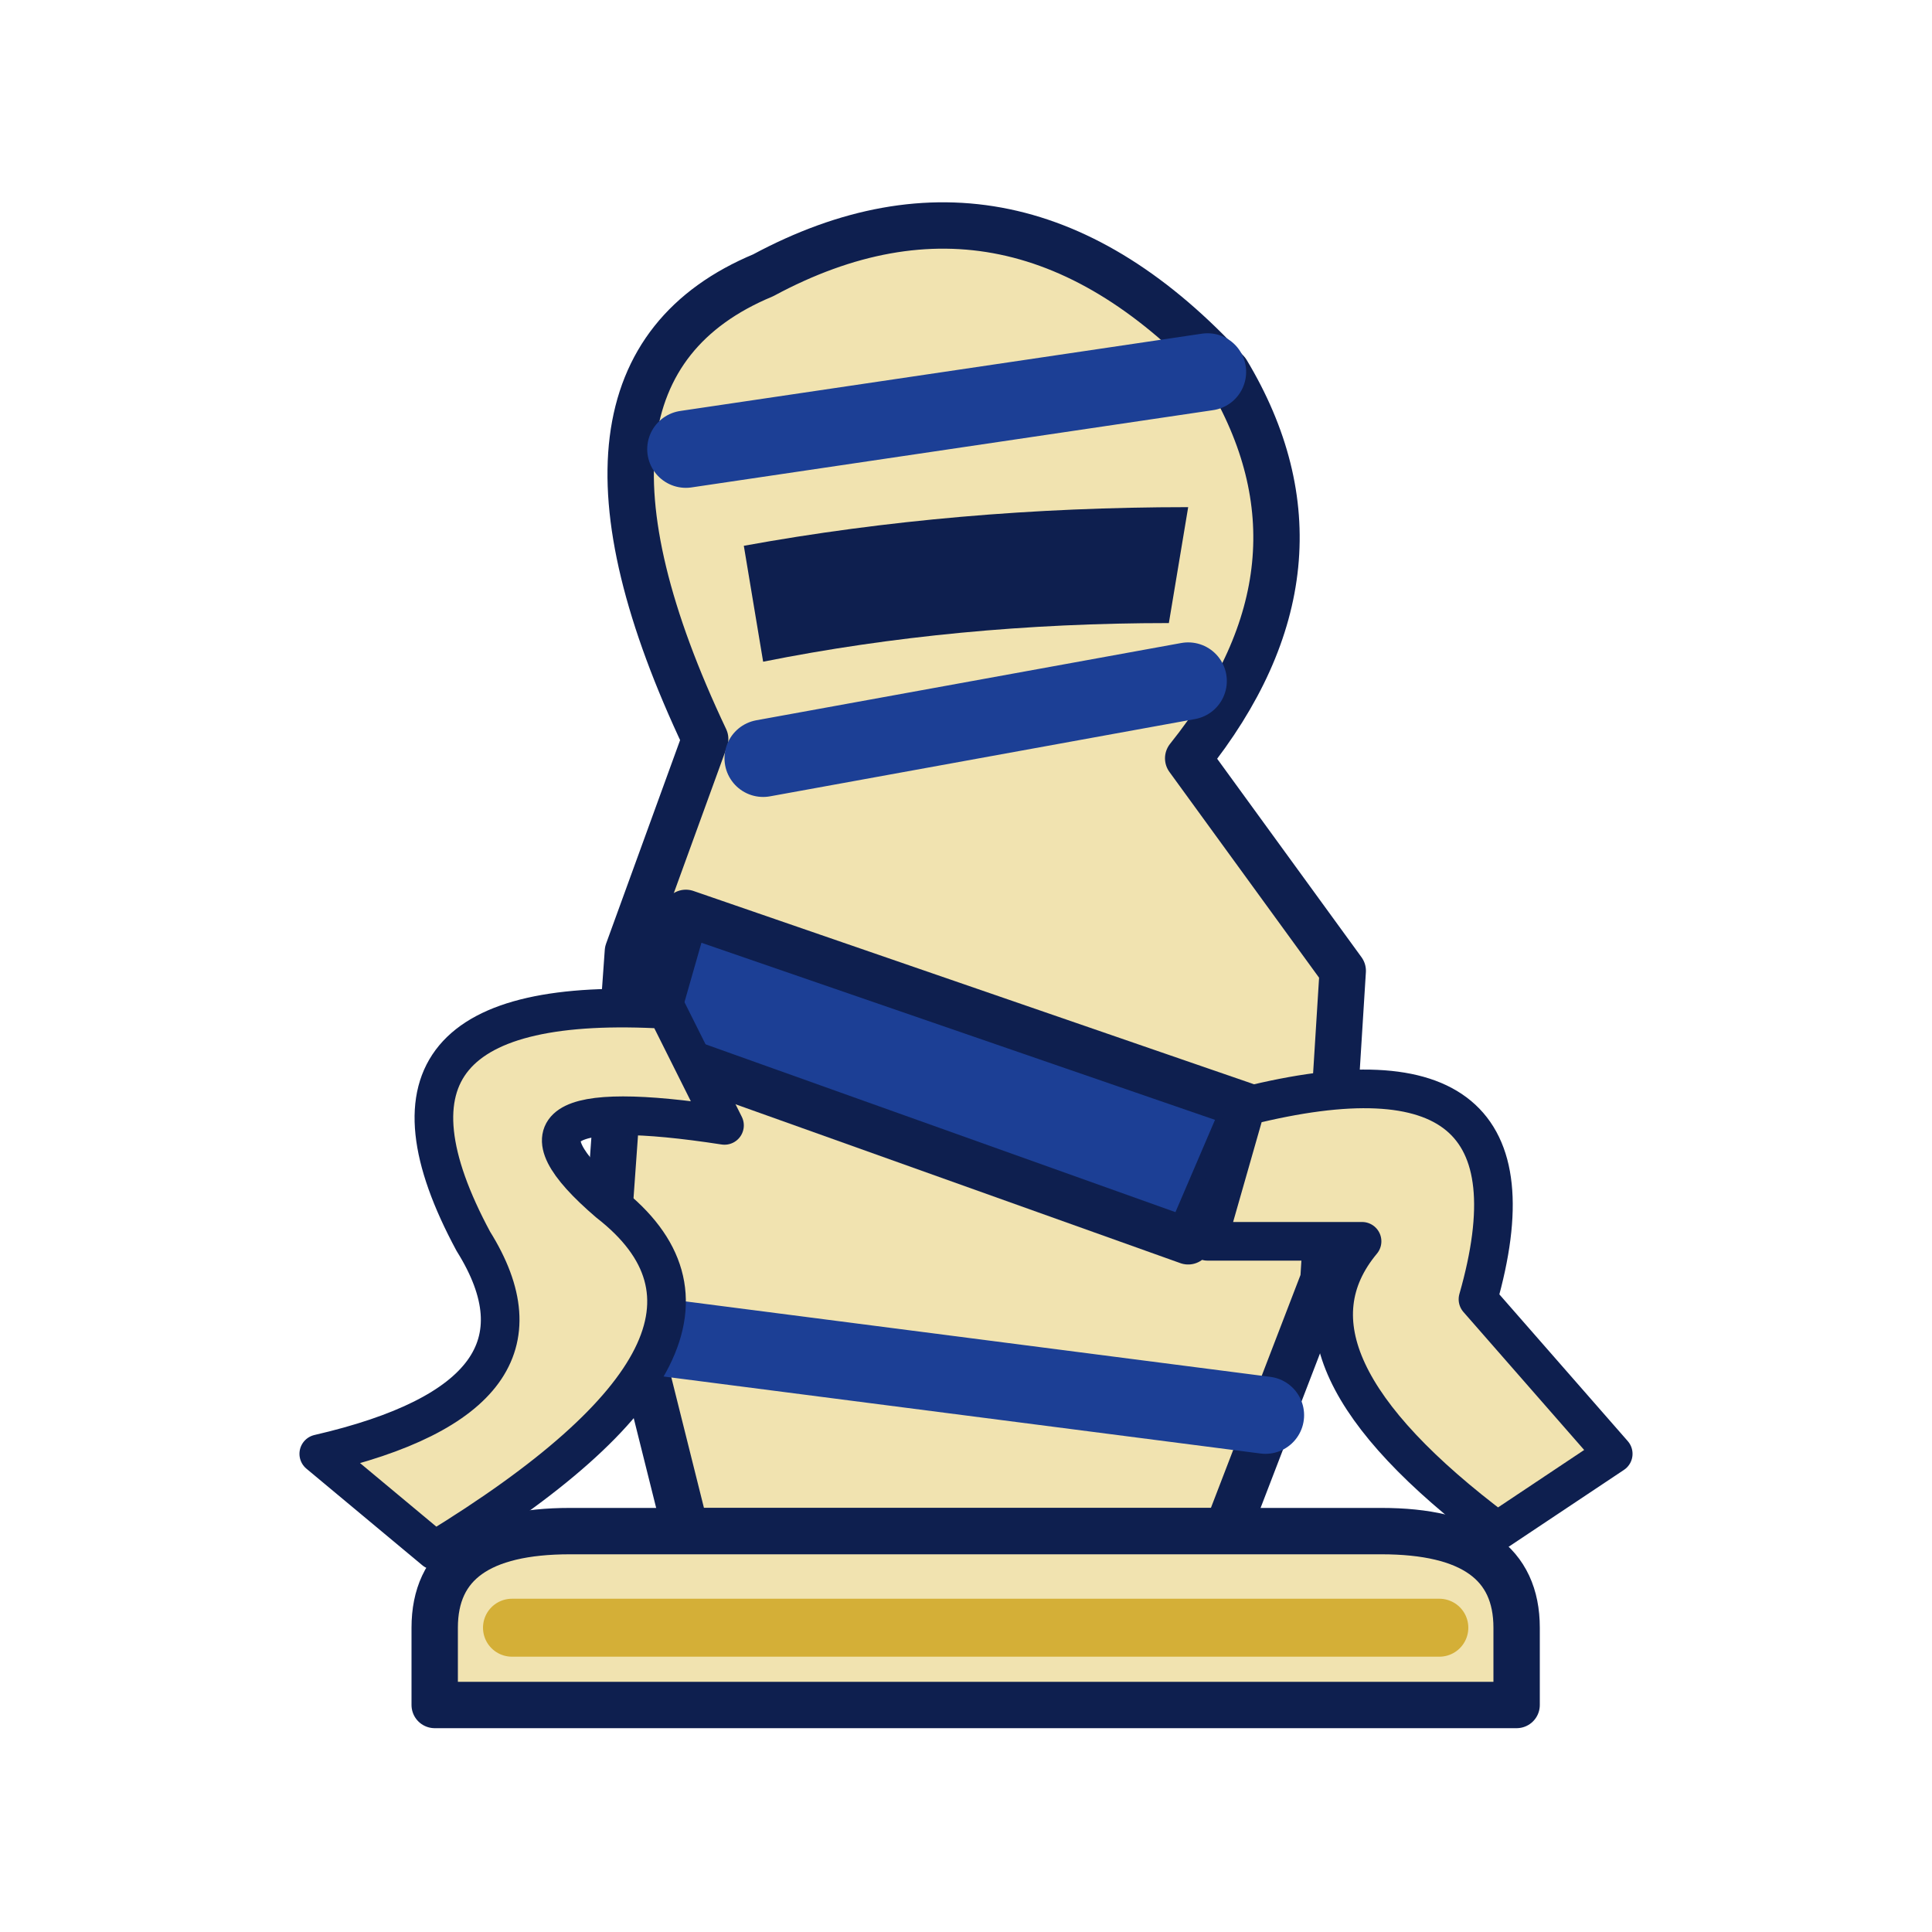
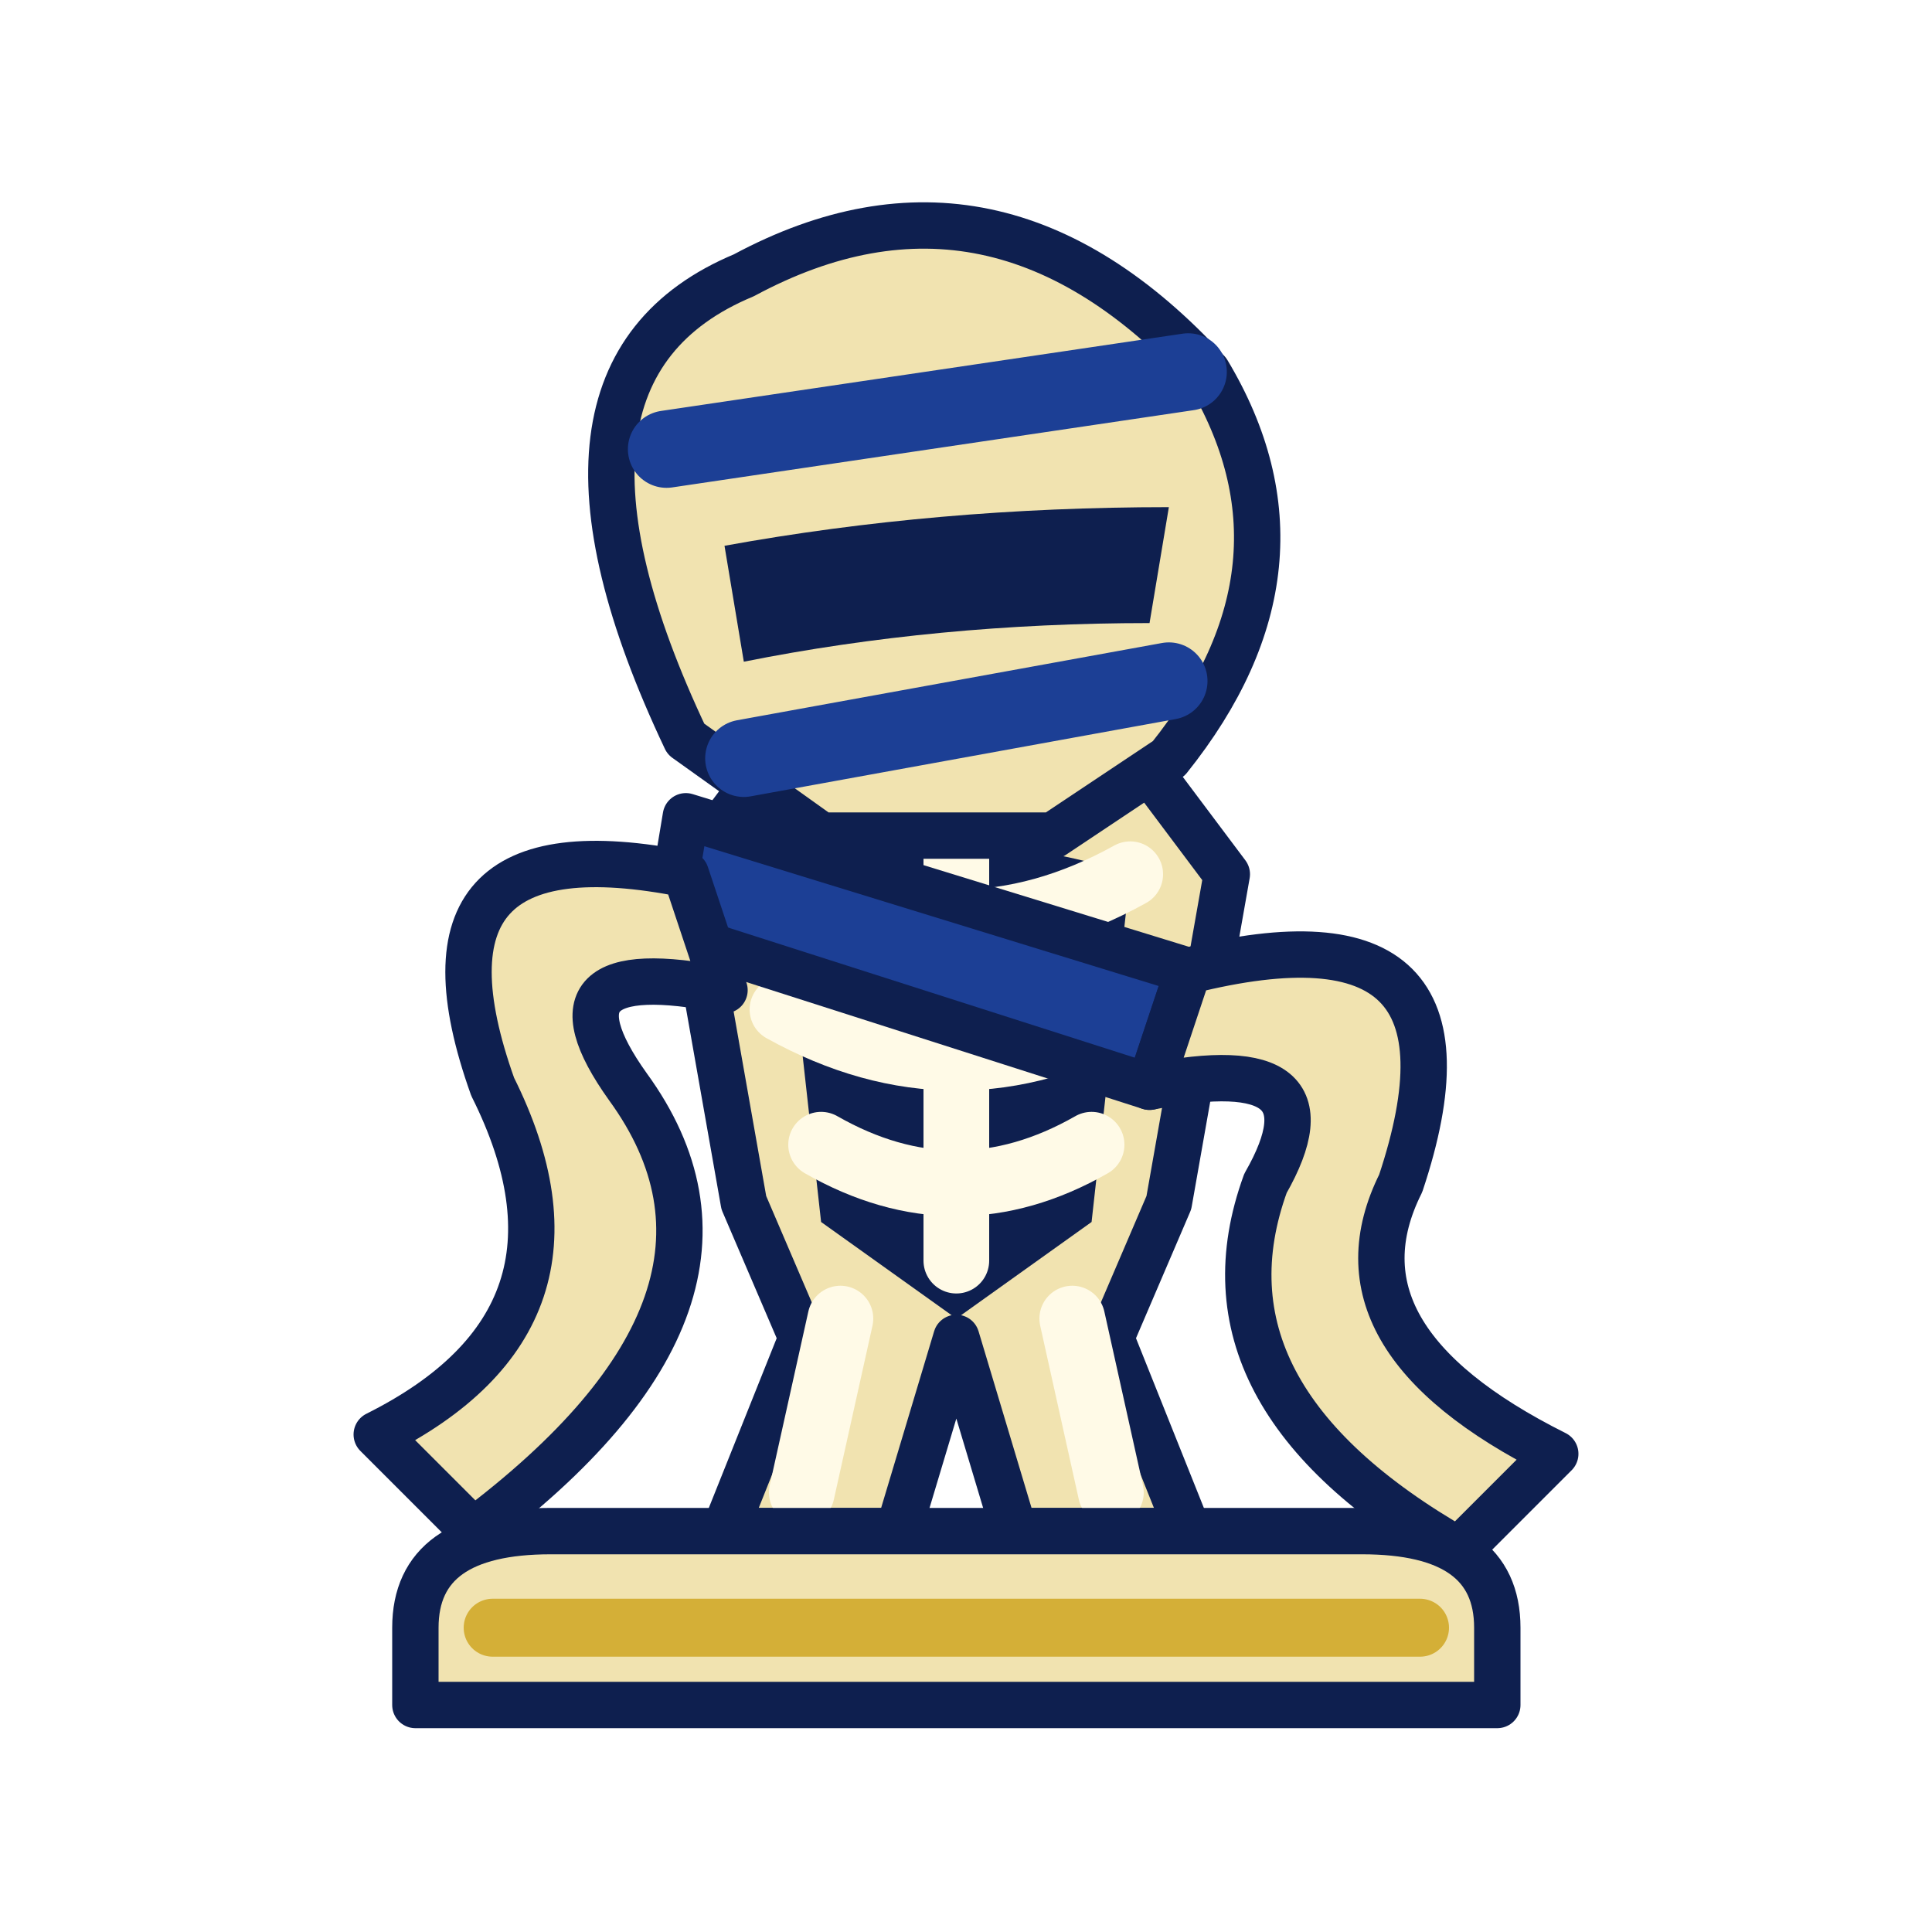
- <svg xmlns="http://www.w3.org/2000/svg" viewBox="-0.5 0.75 100 100">
+ <svg xmlns="http://www.w3.org/2000/svg" viewBox="0.5 0.75 100 100">
  <g fill="#F1E3B0" stroke="#0E1F4F" stroke-width="2.4" stroke-linejoin="round" stroke-linecap="round">
-     <path d="M36 39 Q27 20 39 15 Q52 8 63 20 Q69 30 61 40 L69 51 L68 67 L63 80 H35 L31 64 L32 50Z" />
-     <path d="M35 24 L62 20 M39 40 L61 36 M34 70 L65 74" fill="none" stroke="#1C3F95" stroke-width="4" />
+     <path d="M42 38 L36 46 L39 63 L42 70 L38 80 H47 L50 70 L53 80 H62 L58 70 L61 63 L64 46 L58 38Z" />
+     <path d="M41 46 Q50 43 59 46 L57 64 L50 69 L43 64Z" fill="#0E1F4F" stroke="none" />
+     <path d="M50 41 V66 M41 46 Q50 51 59 46 M41 53 Q50 58 59 53 M43 60 Q50 64 57 60 M44 69 L42 78 M56 69 L58 78" fill="none" stroke="#FFFAE7" stroke-width="3.4" />
+     <path d="M36 39 Q27 20 39 15 Q52 8 63 20 Q69 30 61 40 L55 44 H43Z" />
+     <path d="M35 24 L62 20 M39 40 L61 36" fill="none" stroke="#1C3F95" stroke-width="4" />
    <path d="M38 29 Q49 27 61 27 L60 33 Q49 33 39 35Z" fill="#0E1F4F" stroke="none" />
-     <path d="M35 48 L64 58 L61 65 L33 55Z" fill="#1C3F95" />
-     <path d="M34 53 Q17 52 24 65 Q29 73 16 76 L22 81 Q40 70 31 63 Q24 57 37 59Z M64 58 Q80 54 76 68 L83 76 L77 80 Q65 71 70 65 L62 65Z" fill="#F1E3B0" stroke="#0E1F4F" stroke-width="2" />
+     <path d="M36 43 L62 51 L60 57 L35 49Z" fill="#1C3F95" />
+     <path d="M36 46 Q21 43 26 57 Q32 69 20 75 L25 80 Q41 68 33 57 Q28 50 38 52Z M62 51 Q78 47 73 62 Q69 70 81 76 L76 81 Q62 73 66 62 Q70 55 60 57Z" fill="#F1E3B0" />
    <path d="M22 89 V85 Q22 80 29 80 H71 Q78 80 78 85 V89Z" />
    <path d="M26 85 H74" stroke="#D4AF37" stroke-width="3" />
  </g>
</svg>
